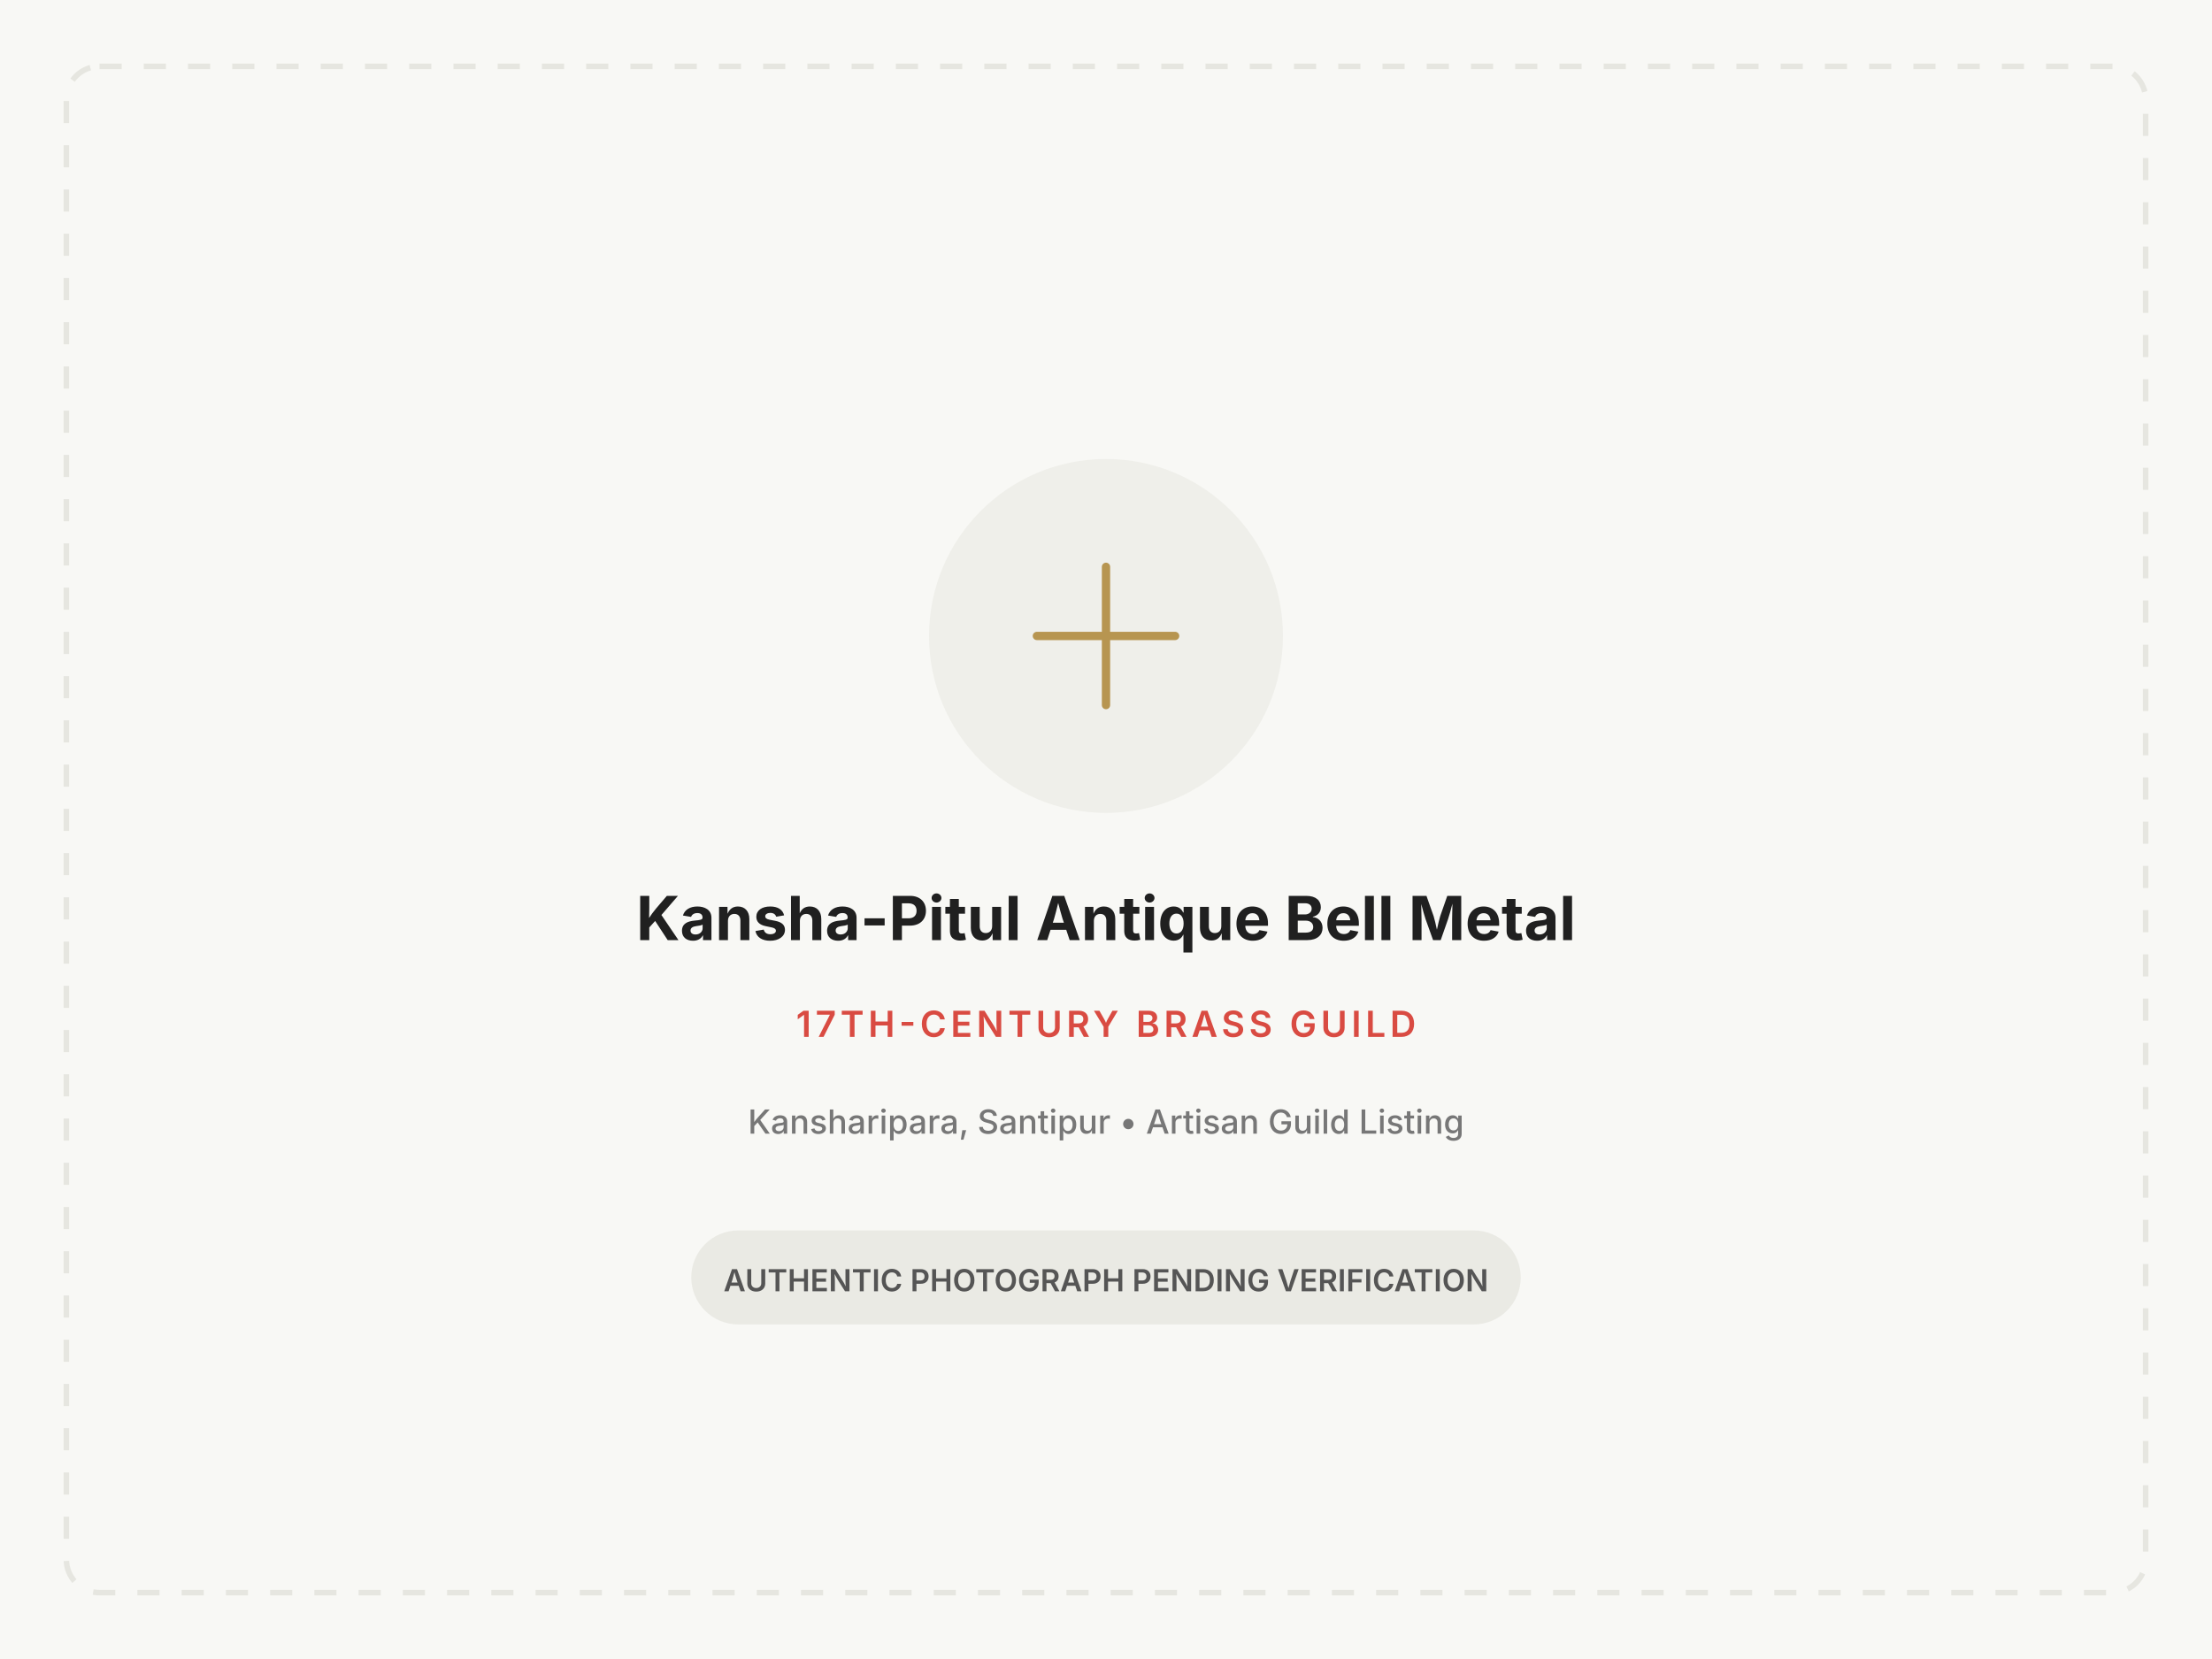
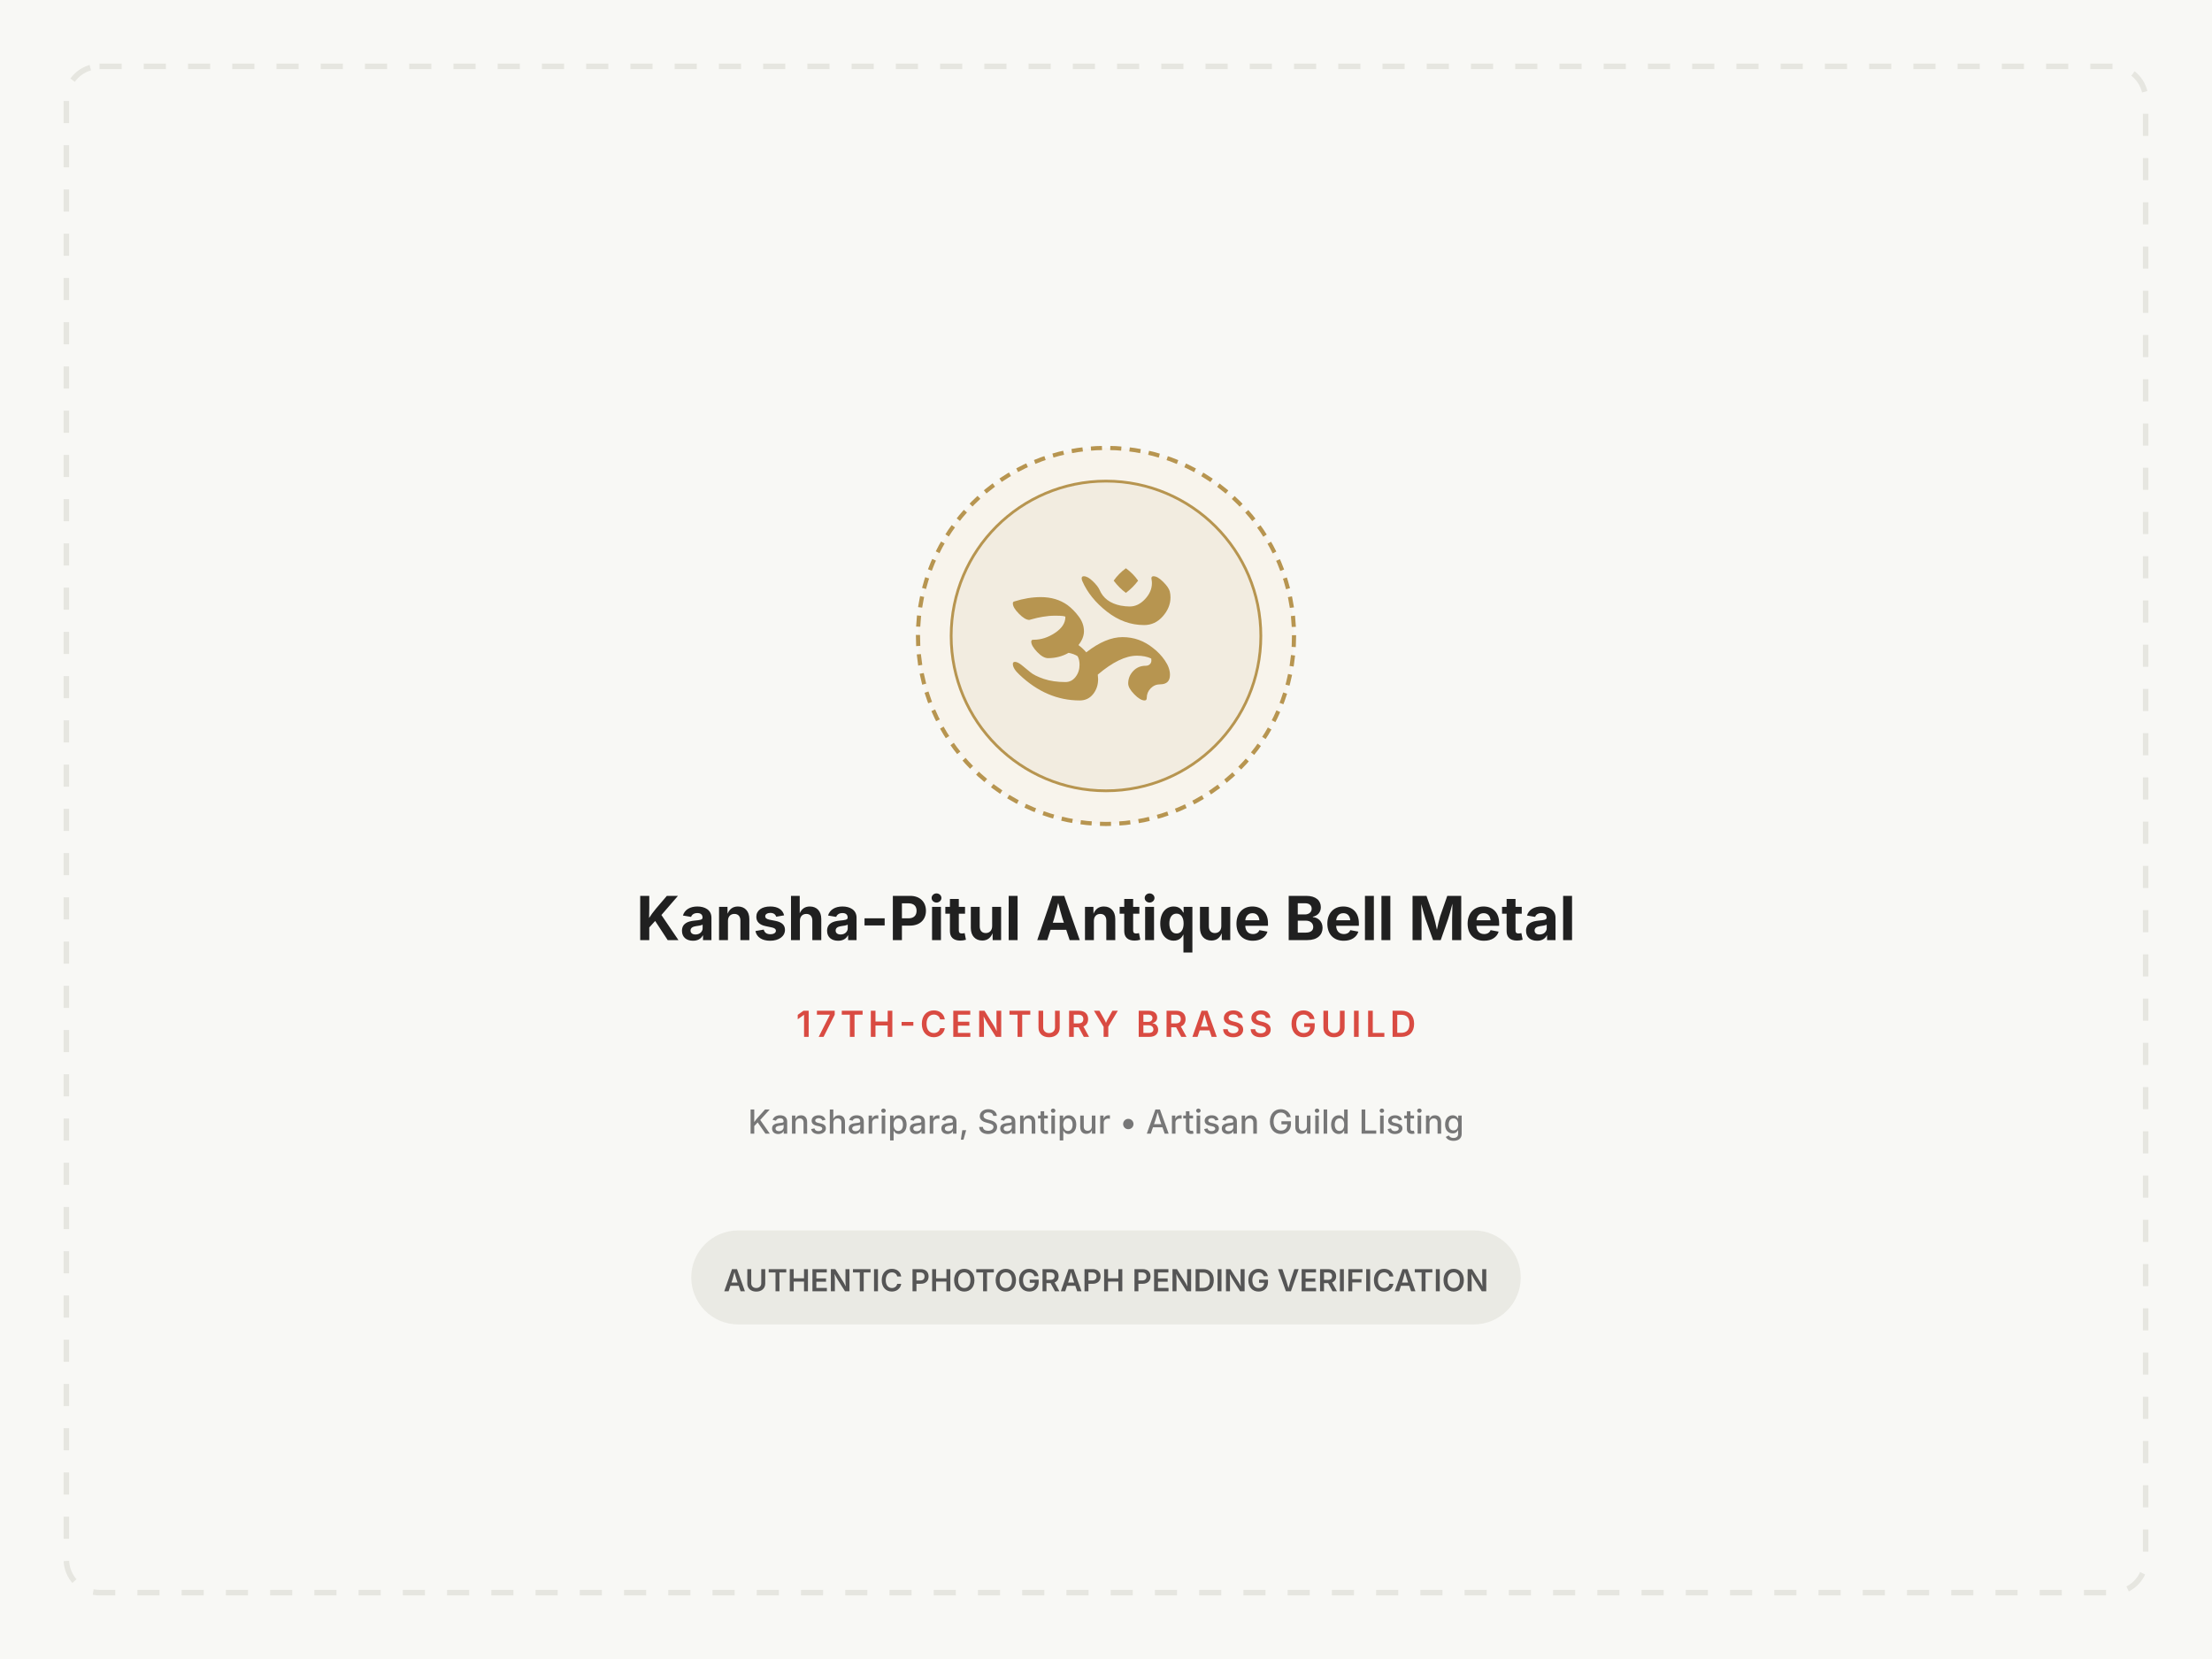
<svg xmlns="http://www.w3.org/2000/svg" viewBox="0 0 800 600" width="100%" height="100%">
  <rect width="800" height="600" fill="#F8F8F5" />
  <rect x="24" y="24" width="752" height="552" fill="none" stroke="#E6E6E0" stroke-width="2" stroke-dasharray="8 8" rx="12" />
-   <circle cx="400" cy="230" r="64" fill="#EFEFEA" />
-   <path d="M375 230 L425 230 M400 205 L400 255" stroke="#B79550" stroke-width="3" stroke-linecap="round" />
+   <circle cx="400" cy="230" r="68" fill="#F8F4EC" stroke="#B79550" stroke-width="1.5" stroke-dasharray="4 3" />
+   <circle cx="400" cy="230" r="56" fill="#F2ECE0" stroke="#B79550" stroke-width="1" />
+   <text x="400" y="250" font-family="'Noto Serif Bengali', Georgia, serif" font-size="64" font-weight="bold" fill="#B79550" text-anchor="middle">ॐ</text>
  <text x="400" y="340" font-family="'Inter', -apple-system, sans-serif" font-size="22" font-weight="700" fill="#202020" text-anchor="middle">Kansha-Pitul Antique Bell Metal</text>
  <text x="400" y="375" font-family="'Inter', -apple-system, sans-serif" font-size="13" font-weight="600" fill="#D94B42" text-anchor="middle" letter-spacing="1.5">17TH-CENTURY BRASS GUILD</text>
  <text x="400" y="410" font-family="'Inter', -apple-system, sans-serif" font-size="12" font-weight="500" fill="#777777" text-anchor="middle">Kansharipara, Santipur • Artisan Guild Listing</text>
  <rect x="250" y="445" width="300" height="34" rx="17" fill="#EAEAE4" />
  <text x="400" y="467" font-family="'Inter', -apple-system, sans-serif" font-size="11" font-weight="600" fill="#555555" text-anchor="middle">AUTHENTIC PHOTOGRAPH PENDING VERIFICATION</text>
</svg>
